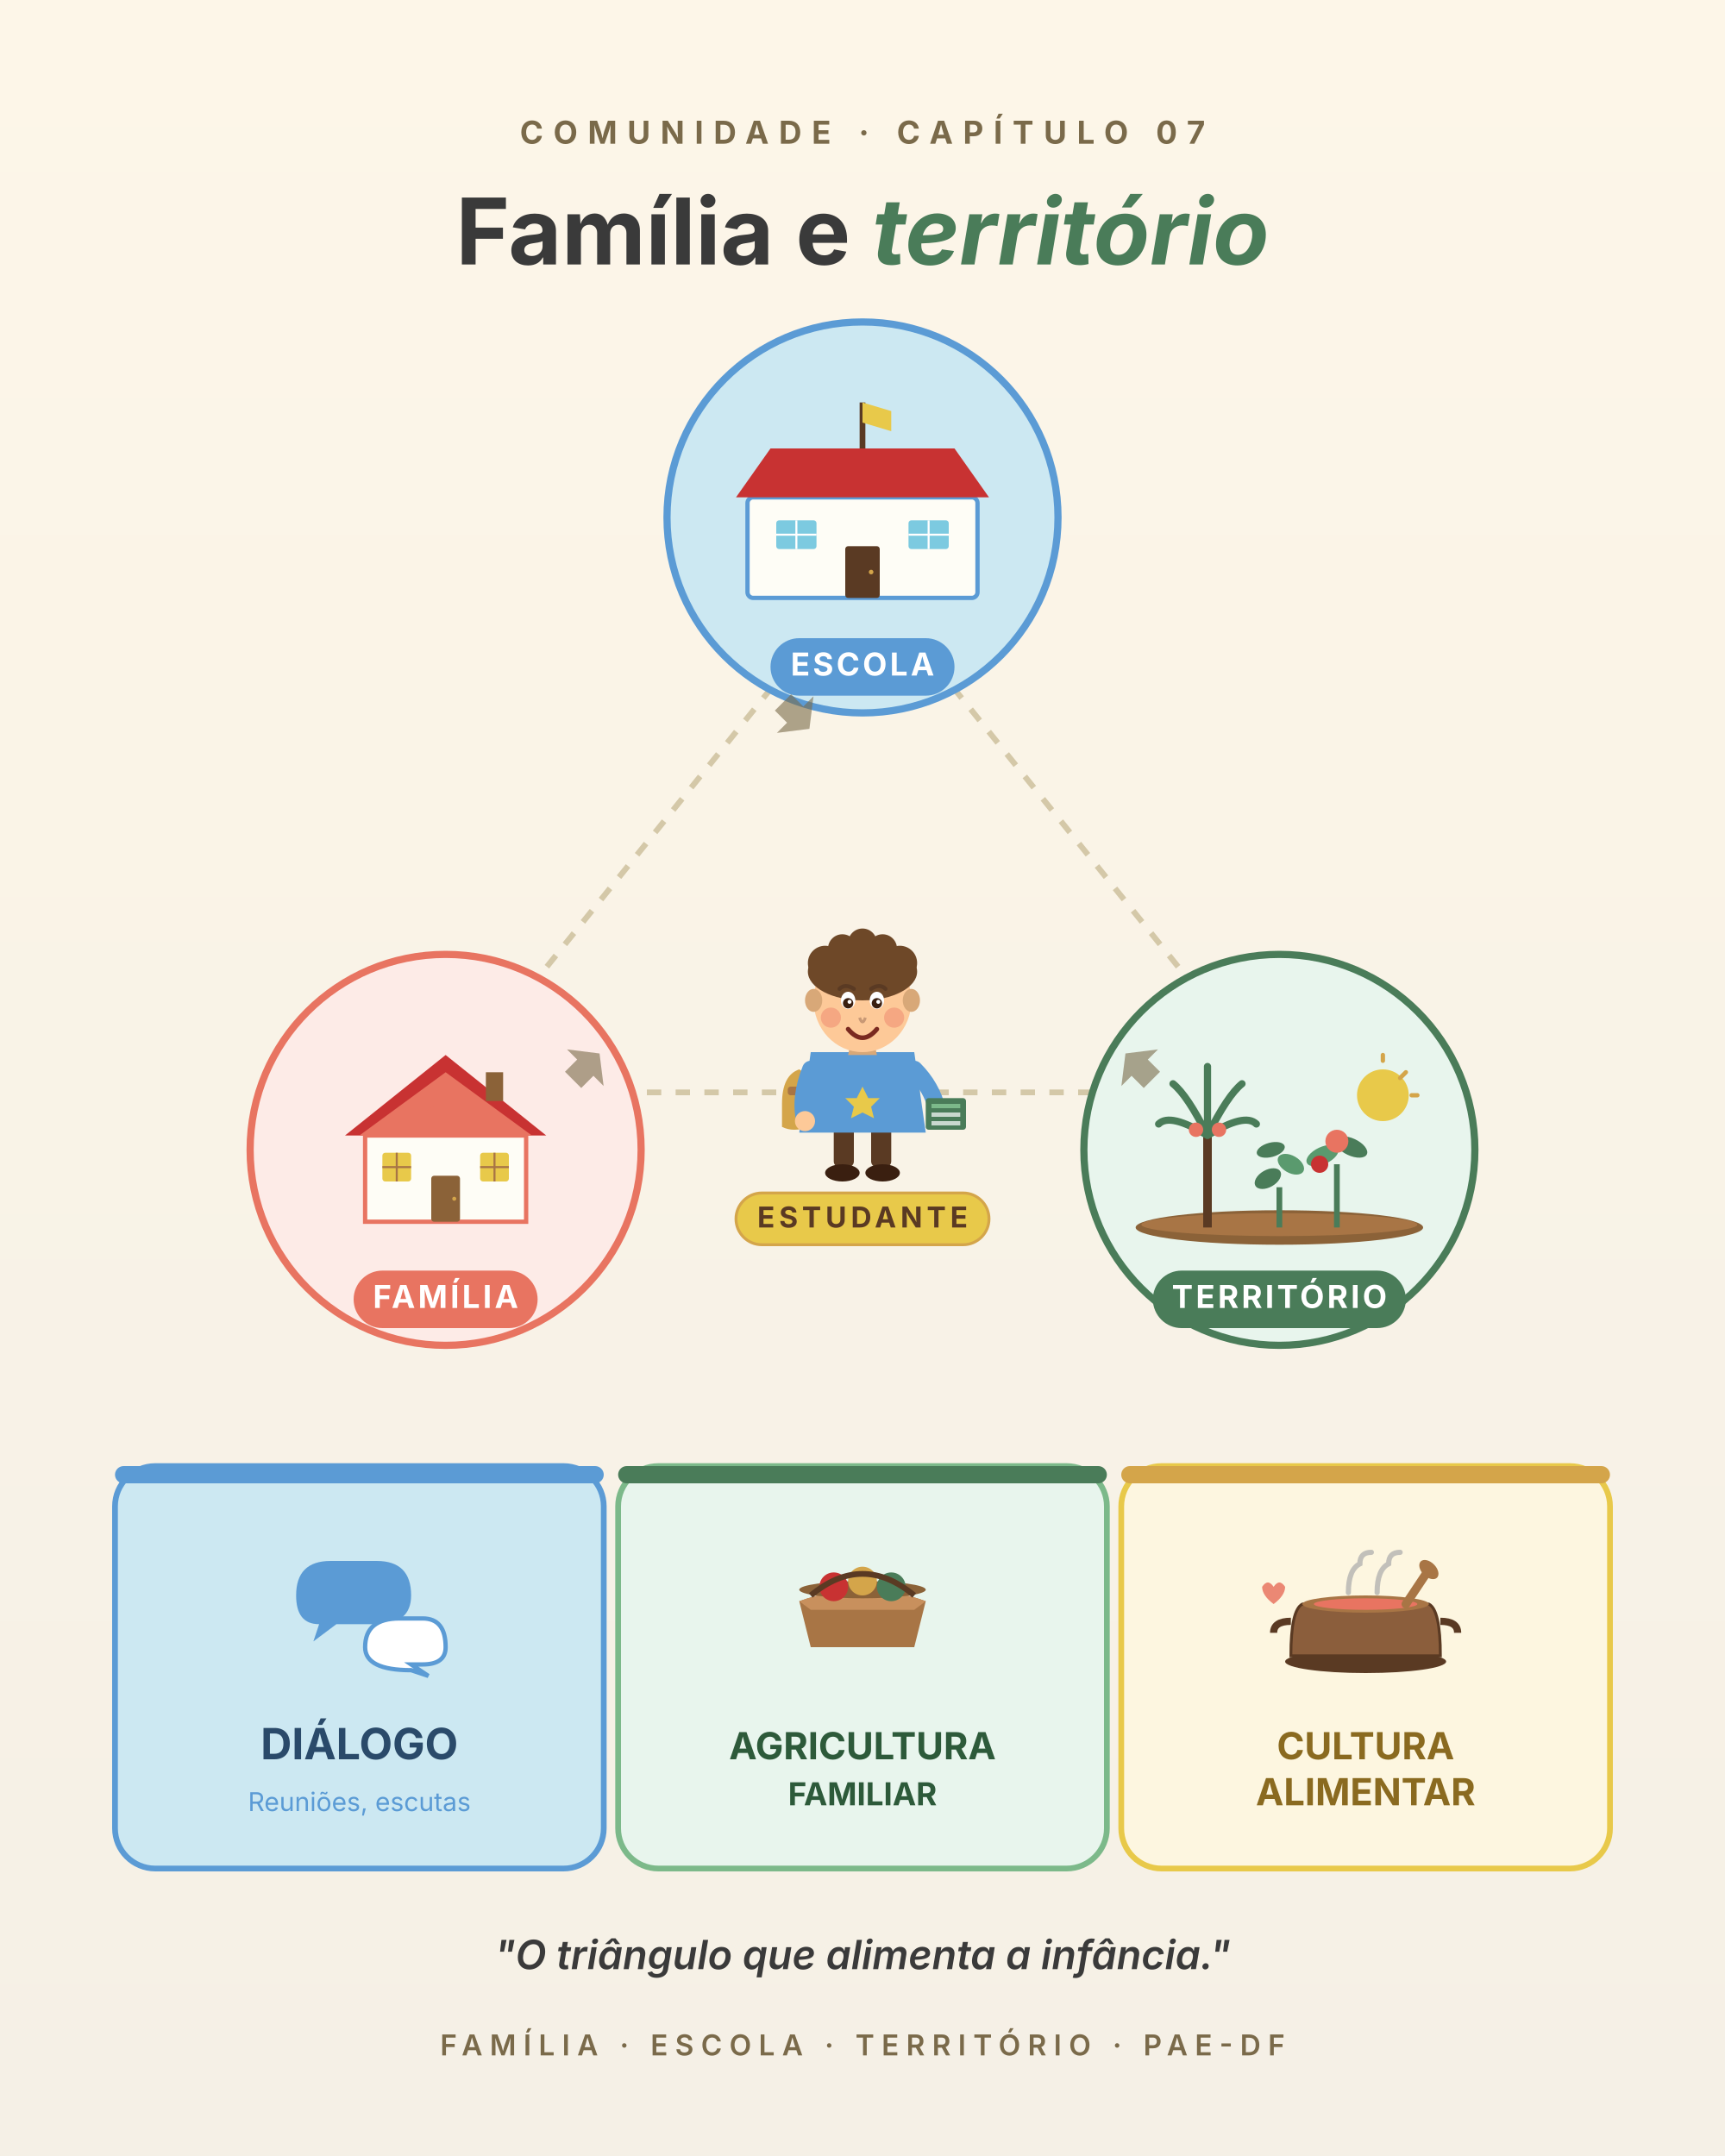
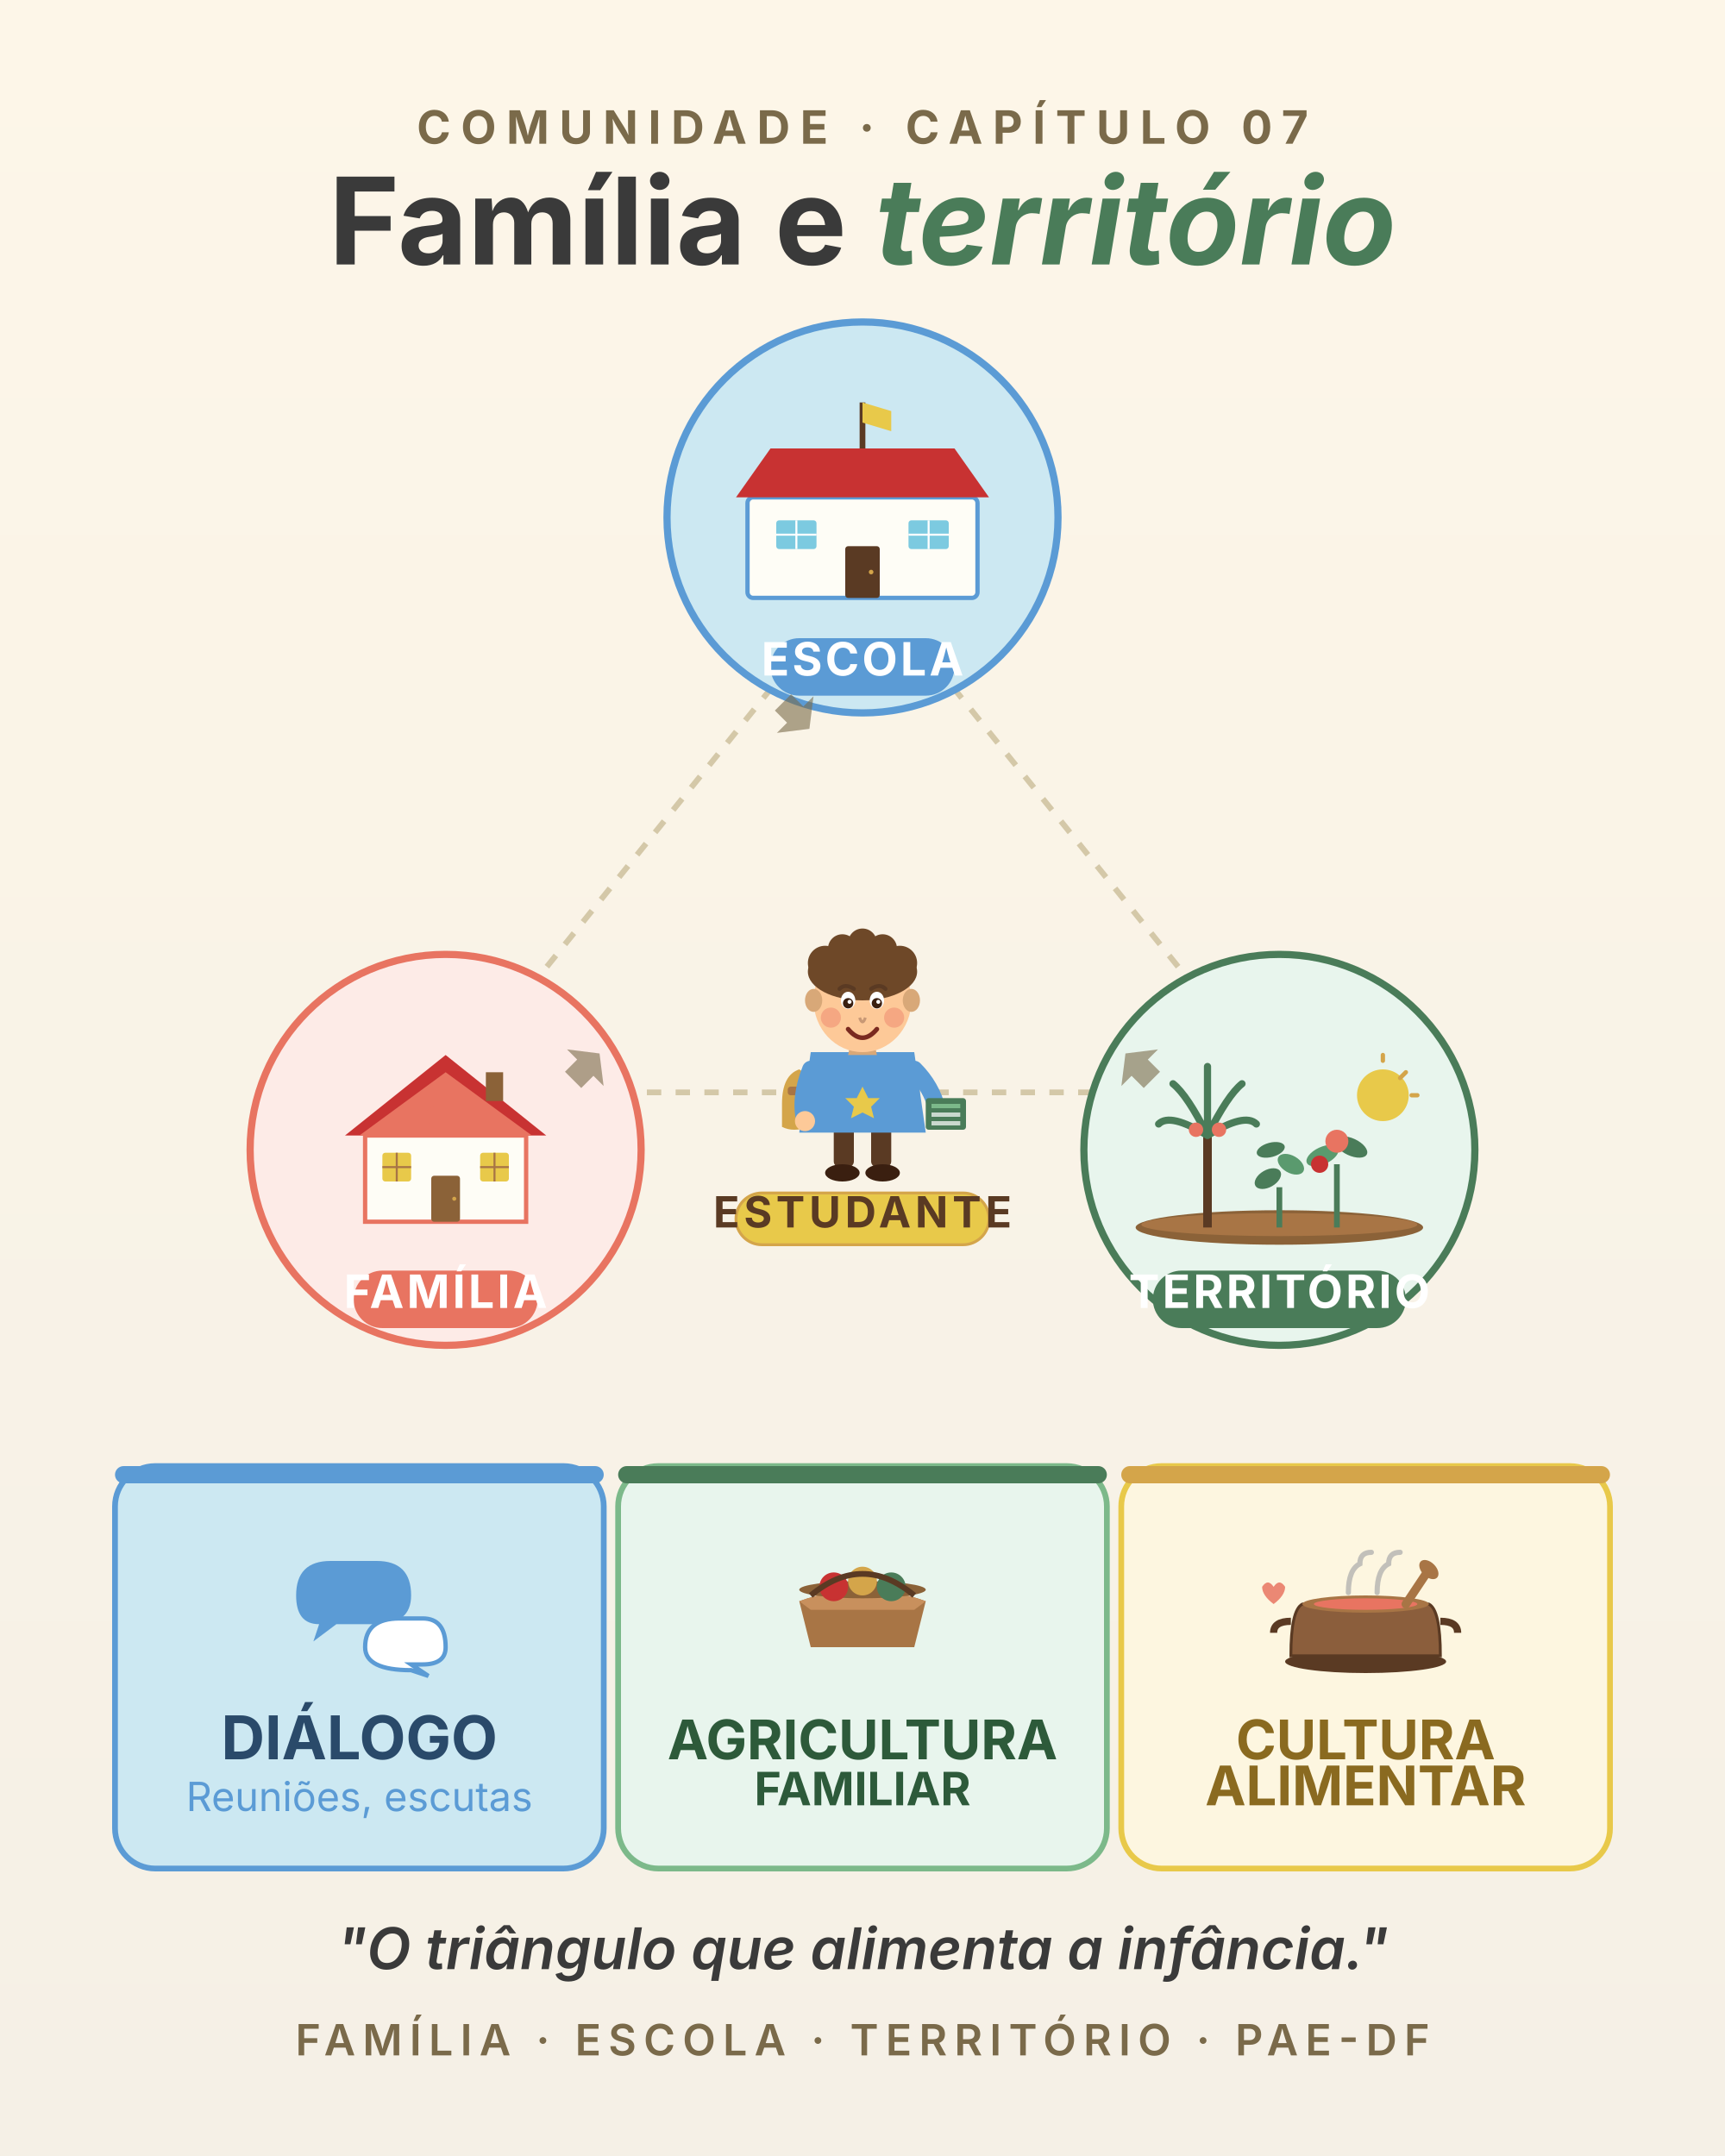
<svg xmlns="http://www.w3.org/2000/svg" viewBox="0 0 600 750">
  <defs>
    <linearGradient id="bg-fam" x1="0" x2="0" y1="0" y2="1">
      <stop offset="0" stop-color="#fdf6e8" />
      <stop offset="1" stop-color="#f5f0e6" />
    </linearGradient>
    <linearGradient id="ceu-fam" x1="0" x2="0" y1="0" y2="1">
      <stop offset="0" stop-color="#cce8f2" />
      <stop offset="1" stop-color="#fdf6e8" />
    </linearGradient>
    <linearGradient id="terra-fam" x1="0" x2="0" y1="0" y2="1">
      <stop offset="0" stop-color="#E8C94A" />
      <stop offset="1" stop-color="#D4A54A" />
    </linearGradient>
  </defs>
  <rect width="600" height="750" fill="url(#bg-fam)" />
-   <text x="300" y="50" text-anchor="middle" font-family="Inter,sans-serif" font-size="11" font-weight="700" letter-spacing="3.5" fill="#7a6a4a">COMUNIDADE · CAPÍTULO 07</text>
-   <text x="300" y="92" text-anchor="middle" font-family="Inter,sans-serif" font-size="32" font-weight="700" fill="#3a3a3a">Família e <tspan font-style="italic" fill="#4A7C59">território</tspan>
+   <text x="300" y="50" text-anchor="middle" font-family="Inter,sans-serif" font-size="16" font-weight="700" letter-spacing="3.5" fill="#7a6a4a">COMUNIDADE · CAPÍTULO 07</text>
+   <text x="300" y="92" text-anchor="middle" font-family="Inter,sans-serif" font-size="42" font-weight="700" fill="#3a3a3a">Família e <tspan font-style="italic" fill="#4A7C59">território</tspan>
  </text>
  <g stroke="#d4c8a8" stroke-width="2" stroke-dasharray="5,5" fill="none">
    <line x1="300" y1="200" x2="155" y2="380" />
    <line x1="300" y1="200" x2="445" y2="380" />
    <line x1="155" y1="380" x2="445" y2="380" />
  </g>
  <g transform="translate(300,180)">
    <circle cx="0" cy="0" r="68" fill="#cce8f2" stroke="#5b9bd5" stroke-width="2.5" />
    <g transform="translate(0,8)">
      <rect x="-40" y="-15" width="80" height="35" rx="2" fill="#fefdf6" stroke="#5b9bd5" stroke-width="1.5" />
      <path d="M-44 -15 L 44 -15 L 32 -32 L -32 -32 Z" fill="#c83232" />
      <line x1="0" y1="-32" x2="0" y2="-48" stroke="#5a3a23" stroke-width="2" />
      <path d="M0 -48 L 10 -45 L 10 -38 L 0 -41 Z" fill="#E8C94A" />
      <rect x="-6" y="2" width="12" height="18" rx="1" fill="#5a3a23" />
      <circle cx="3" cy="11" r="0.8" fill="#D4A54A" />
      <rect x="-30" y="-7" width="14" height="10" rx="1" fill="#7ccae0" />
      <line x1="-23" y1="-7" x2="-23" y2="3" stroke="#fff" stroke-width="0.7" />
      <line x1="-30" y1="-2" x2="-16" y2="-2" stroke="#fff" stroke-width="0.7" />
      <rect x="16" y="-7" width="14" height="10" rx="1" fill="#7ccae0" />
      <line x1="23" y1="-7" x2="23" y2="3" stroke="#fff" stroke-width="0.7" />
      <line x1="16" y1="-2" x2="30" y2="-2" stroke="#fff" stroke-width="0.7" />
    </g>
    <rect x="-32" y="42" width="64" height="20" rx="10" fill="#5b9bd5" />
-     <text x="0" y="55" text-anchor="middle" font-family="Inter,sans-serif" font-size="11" font-weight="700" fill="#fff" letter-spacing="1">ESCOLA</text>
+     <text x="0" y="55" text-anchor="middle" font-family="Inter,sans-serif" font-size="16" font-weight="700" fill="#fff" letter-spacing="1">ESCOLA</text>
  </g>
  <g transform="translate(155,400)">
    <circle cx="0" cy="0" r="68" fill="#fdebe7" stroke="#E87461" stroke-width="2.5" />
    <g transform="translate(0,5)">
      <path d="M-35 -10 L 0 -38 L 35 -10 Z" fill="#c83232" />
      <path d="M-30 -10 L 0 -32 L 30 -10 Z" fill="#E87461" />
      <rect x="-28" y="-10" width="56" height="30" fill="#fefdf6" stroke="#E87461" stroke-width="1.5" />
      <rect x="14" y="-32" width="6" height="10" fill="#8b6238" />
      <rect x="-5" y="4" width="10" height="16" rx="1" fill="#8b6238" />
      <circle cx="3" cy="12" r="0.7" fill="#D4A54A" />
      <rect x="-22" y="-4" width="10" height="10" rx="1" fill="#E8C94A" />
      <line x1="-17" y1="-4" x2="-17" y2="6" stroke="#a87545" stroke-width="0.7" />
      <line x1="-22" y1="1" x2="-12" y2="1" stroke="#a87545" stroke-width="0.7" />
      <rect x="12" y="-4" width="10" height="10" rx="1" fill="#E8C94A" />
      <line x1="17" y1="-4" x2="17" y2="6" stroke="#a87545" stroke-width="0.7" />
      <line x1="12" y1="1" x2="22" y2="1" stroke="#a87545" stroke-width="0.7" />
      <path d="M0 -18 Q -4 -22 -7 -18 Q -7 -14 0 -10 Q 7 -14 7 -18 Q 4 -22 0 -18 Z" fill="#E87461" />
    </g>
    <rect x="-32" y="42" width="64" height="20" rx="10" fill="#E87461" />
-     <text x="0" y="55" text-anchor="middle" font-family="Inter,sans-serif" font-size="11" font-weight="700" fill="#fff" letter-spacing="1">FAMÍLIA</text>
+     <text x="0" y="55" text-anchor="middle" font-family="Inter,sans-serif" font-size="16" font-weight="700" fill="#fff" letter-spacing="1">FAMÍLIA</text>
  </g>
  <g transform="translate(445,400)">
    <circle cx="0" cy="0" r="68" fill="#e8f5ed" stroke="#4A7C59" stroke-width="2.5" />
    <g transform="translate(0,5)">
      <ellipse cx="0" cy="22" rx="50" ry="6" fill="#8b6238" />
      <ellipse cx="0" cy="21" rx="48" ry="4" fill="#a87545" />
      <line x1="-25" y1="22" x2="-25" y2="-10" stroke="#5a3a23" stroke-width="3" />
      <path d="M-25 -10 Q -38 -18 -42 -14 M -25 -10 Q -12 -18 -8 -14 M -25 -10 Q -32 -24 -37 -28 M -25 -10 Q -18 -24 -13 -28 M -25 -10 Q -25 -28 -25 -34" stroke="#4A7C59" stroke-width="2.5" fill="none" stroke-linecap="round" />
      <circle cx="-29" cy="-12" r="2.5" fill="#E87461" />
      <circle cx="-21" cy="-12" r="2.5" fill="#E87461" />
      <line x1="0" y1="22" x2="0" y2="8" stroke="#4A7C59" stroke-width="2" />
      <ellipse cx="-4" cy="5" rx="5" ry="3" fill="#4A7C59" transform="rotate(-30 -4 5)" />
      <ellipse cx="4" cy="0" rx="5" ry="3" fill="#5A9A6E" transform="rotate(30 4 0)" />
      <ellipse cx="-3" cy="-5" rx="5" ry="2.5" fill="#4A7C59" transform="rotate(-15 -3 -5)" />
      <line x1="20" y1="22" x2="20" y2="0" stroke="#4A7C59" stroke-width="2" />
      <ellipse cx="15" cy="-3" rx="6" ry="3" fill="#5A9A6E" transform="rotate(-25 15 -3)" />
      <ellipse cx="25" cy="-6" rx="6" ry="3" fill="#4A7C59" transform="rotate(25 25 -6)" />
      <circle cx="20" cy="-8" r="4" fill="#E87461" />
      <circle cx="14" cy="0" r="3" fill="#c83232" />
      <circle cx="36" cy="-24" r="9" fill="#E8C94A" />
      <g stroke="#D4A54A" stroke-width="1.5" stroke-linecap="round">
        <line x1="36" y1="-38" x2="36" y2="-36" />
        <line x1="48" y1="-24" x2="46" y2="-24" />
        <line x1="44" y1="-32" x2="42" y2="-30" />
      </g>
    </g>
    <rect x="-44" y="42" width="88" height="20" rx="10" fill="#4A7C59" />
-     <text x="0" y="55" text-anchor="middle" font-family="Inter,sans-serif" font-size="11" font-weight="700" fill="#fff" letter-spacing="1">TERRITÓRIO</text>
+     <text x="0" y="55" text-anchor="middle" font-family="Inter,sans-serif" font-size="16" font-weight="700" fill="#fff" letter-spacing="1">TERRITÓRIO</text>
  </g>
  <g transform="translate(300,360)">
    <rect x="-10" y="32" width="7" height="14" rx="2" fill="#5a3a23" />
    <rect x="3" y="32" width="7" height="14" rx="2" fill="#5a3a23" />
    <ellipse cx="-7" cy="48" rx="6" ry="3" fill="#3a1f10" />
    <ellipse cx="7" cy="48" rx="6" ry="3" fill="#3a1f10" />
    <path d="M-18 6 L 18 6 L 22 34 L -22 34 Z" fill="#5b9bd5" />
    <path d="M0 18 L 2 22 L 6 22 L 3 25 L 4 29 L 0 27 L -4 29 L -3 25 L -6 22 L -2 22 Z" fill="#E8C94A" />
    <path d="M-22 12 Q -28 14 -28 24 L -28 32 Q -24 34 -19 32 L -19 14 Z" fill="#D4A54A" />
    <rect x="-26" y="18" width="5" height="3" rx="1" fill="#a87545" />
    <path d="M-18 12 Q -22 22 -20 30" stroke="#5b9bd5" stroke-width="6" fill="none" stroke-linecap="round" />
    <circle cx="-20" cy="30" r="3.5" fill="#fdc998" />
    <path d="M18 12 Q 24 18 26 26" stroke="#5b9bd5" stroke-width="6" fill="none" stroke-linecap="round" />
    <circle cx="26" cy="26" r="3.5" fill="#fdc998" />
    <rect x="22" y="22" width="14" height="11" rx="1" fill="#4A7C59" />
    <rect x="24" y="24" width="10" height="1.5" fill="#7CB98A" />
    <rect x="24" y="27" width="10" height="1.5" fill="#fff" opacity="0.7" />
    <rect x="24" y="30" width="10" height="1.5" fill="#fff" opacity="0.7" />
    <path d="M-4 2 L 4 2 L 5 7 L -5 7 Z" fill="#d8a878" />
    <ellipse cx="0" cy="-12" rx="17" ry="18" fill="#fdc998" />
    <ellipse cx="-17" cy="-12" rx="3" ry="4" fill="#d8a878" />
    <ellipse cx="17" cy="-12" rx="3" ry="4" fill="#d8a878" />
    <ellipse cx="0" cy="-22" rx="19" ry="10" fill="#6e4828" />
    <circle cx="-13" cy="-25" r="6" fill="#6e4828" />
    <circle cx="13" cy="-25" r="6" fill="#6e4828" />
    <circle cx="-7" cy="-30" r="5" fill="#6e4828" />
    <circle cx="7" cy="-30" r="5" fill="#6e4828" />
    <circle cx="0" cy="-32" r="5" fill="#6e4828" />
    <path d="M-8 -16 Q -6 -18 -3 -16" stroke="#5a3a23" stroke-width="1.4" fill="none" stroke-linecap="round" />
    <path d="M3 -16 Q 6 -18 8 -16" stroke="#5a3a23" stroke-width="1.4" fill="none" stroke-linecap="round" />
    <ellipse cx="-5" cy="-12" rx="2.5" ry="3" fill="#fff" />
    <ellipse cx="5" cy="-12" rx="2.5" ry="3" fill="#fff" />
    <circle cx="-5" cy="-11" r="1.8" fill="#3a1f10" />
    <circle cx="5" cy="-11" r="1.8" fill="#3a1f10" />
    <circle cx="-4.5" cy="-11.5" r="0.7" fill="#fff" />
    <circle cx="5.5" cy="-11.5" r="0.7" fill="#fff" />
    <circle cx="-11" cy="-6" r="3.5" fill="#E87461" opacity="0.4" />
    <circle cx="11" cy="-6" r="3.5" fill="#E87461" opacity="0.4" />
    <path d="M-1 -6 Q 0 -3 1 -6" stroke="#c89875" stroke-width="1" fill="none" />
    <path d="M-5 -2 Q 0 4 5 -2" stroke="#7a2a20" stroke-width="1.6" fill="none" stroke-linecap="round" />
    <rect x="-44" y="55" width="88" height="18" rx="9" fill="#E8C94A" stroke="#D4A54A" stroke-width="1" />
-     <text x="0" y="67" text-anchor="middle" font-family="Inter,sans-serif" font-size="10" font-weight="700" fill="#5a3a23" letter-spacing="1.5">ESTUDANTE</text>
+     <text x="0" y="67" text-anchor="middle" font-family="Inter,sans-serif" font-size="15" font-weight="700" fill="#5a3a23" letter-spacing="1.5">ESTUDANTE</text>
  </g>
  <g fill="#7a6a4a" opacity="0.6">
    <path d="M278 245 L 287 252 L 282 252 L 282 258 L 274 258 L 274 252 L 269 252 Z" transform="rotate(135 278 250)" />
    <path d="M205 365 L 214 372 L 209 372 L 209 378 L 201 378 L 201 372 L 196 372 Z" transform="rotate(45 205 370)" />
    <path d="M395 365 L 404 372 L 399 372 L 399 378 L 391 378 L 391 372 L 386 372 Z" transform="rotate(-45 395 370)" />
  </g>
  <g transform="translate(40,510)">
    <g transform="translate(0,0)">
      <rect x="0" y="0" width="170" height="140" rx="14" fill="#cce8f2" stroke="#5b9bd5" stroke-width="2" />
      <rect x="0" y="0" width="170" height="6" rx="3" fill="#5b9bd5" />
      <g transform="translate(85,55)">
        <path d="M-22 -10 Q -22 -22 -10 -22 L 6 -22 Q 18 -22 18 -10 Q 18 0 6 0 L -8 0 L -16 6 L -14 0 Q -22 0 -22 -10 Z" fill="#5b9bd5" />
        <path d="M2 8 Q 2 -2 14 -2 L 22 -2 Q 30 -2 30 8 Q 30 14 22 14 L 18 14 L 24 18 L 18 16 Q 2 16 2 8 Z" fill="#fff" stroke="#5b9bd5" stroke-width="1.5" />
      </g>
-       <text x="85" y="102" text-anchor="middle" font-family="Inter,sans-serif" font-size="15" font-weight="700" fill="#2a4a6a">DIÁLOGO</text>
-       <text x="85" y="120" text-anchor="middle" font-family="Inter,sans-serif" font-size="9" fill="#5b9bd5">Reuniões, escutas</text>
+       <text x="85" y="102" text-anchor="middle" font-family="Inter,sans-serif" font-size="21" font-weight="700" fill="#2a4a6a">DIÁLOGO</text>
+       <text x="85" y="120" text-anchor="middle" font-family="Inter,sans-serif" font-size="14" fill="#5b9bd5">Reuniões, escutas</text>
    </g>
    <g transform="translate(175,0)">
      <rect x="0" y="0" width="170" height="140" rx="14" fill="#e8f5ed" stroke="#7CB98A" stroke-width="2" />
      <rect x="0" y="0" width="170" height="6" rx="3" fill="#4A7C59" />
      <g transform="translate(85,55)">
        <path d="M-22 -8 Q 0 -16 22 -8 L 18 8 L -18 8 Z" fill="#a87545" />
        <path d="M-22 -8 Q 0 -16 22 -8 L 18 -5 L -18 -5 Z" fill="#c8905d" />
        <ellipse cx="0" cy="-12" rx="22" ry="3" fill="#8b6238" />
        <circle cx="-10" cy="-13" r="5" fill="#c83232" />
        <circle cx="0" cy="-15" r="5" fill="#D4A54A" />
        <circle cx="10" cy="-13" r="5" fill="#4A7C59" />
        <path d="M-18 -10 Q 0 -25 18 -10" stroke="#5a3a23" stroke-width="2" fill="none" />
      </g>
-       <text x="85" y="102" text-anchor="middle" font-family="Inter,sans-serif" font-size="13" font-weight="700" fill="#2d5a3a">AGRICULTURA</text>
-       <text x="85" y="118" text-anchor="middle" font-family="Inter,sans-serif" font-size="11" font-weight="700" fill="#2d5a3a">FAMILIAR</text>
+       <text x="85" y="102" text-anchor="middle" font-family="Inter,sans-serif" font-size="19" font-weight="700" fill="#2d5a3a">AGRICULTURA</text>
+       <text x="85" y="118" text-anchor="middle" font-family="Inter,sans-serif" font-size="16" font-weight="700" fill="#2d5a3a">FAMILIAR</text>
    </g>
    <g transform="translate(350,0)">
      <rect x="0" y="0" width="170" height="140" rx="14" fill="#fdf6e0" stroke="#E8C94A" stroke-width="2" />
      <rect x="0" y="0" width="170" height="6" rx="3" fill="#D4A54A" />
      <g transform="translate(85,58)">
        <ellipse cx="0" cy="10" rx="28" ry="4" fill="#5a3a23" />
        <path d="M-26 8 Q -26 -8 -22 -10 L 22 -10 Q 26 -8 26 8 Z" fill="#8B5E3C" />
        <path d="M-26 8 Q -26 -8 -22 -10 L 22 -10 Q 26 -8 26 8 Z" fill="none" stroke="#5a3a23" stroke-width="1" />
        <path d="M-26 -4 Q -32 -4 -32 0" stroke="#5a3a23" stroke-width="2.5" fill="none" />
        <path d="M26 -4 Q 32 -4 32 0" stroke="#5a3a23" stroke-width="2.5" fill="none" />
        <ellipse cx="0" cy="-10" rx="22" ry="3" fill="#a87545" />
        <ellipse cx="0" cy="-10" rx="18" ry="2" fill="#E87461" />
        <line x1="14" y1="-10" x2="22" y2="-22" stroke="#a87545" stroke-width="3" stroke-linecap="round" />
        <ellipse cx="22" cy="-22" rx="4" ry="2.5" fill="#a87545" transform="rotate(45 22 -22)" />
        <path d="M-6 -14 Q -6 -22 -2 -24 Q -2 -28 2 -28" stroke="#aaa" stroke-width="1.8" fill="none" stroke-linecap="round" opacity="0.7" />
        <path d="M4 -14 Q 4 -22 8 -24 Q 8 -28 12 -28" stroke="#aaa" stroke-width="1.8" fill="none" stroke-linecap="round" opacity="0.7" />
        <path d="M-32 -16 Q -34 -19 -36 -16 Q -36 -13 -32 -10 Q -28 -13 -28 -16 Q -30 -19 -32 -16 Z" fill="#E87461" opacity="0.85" />
      </g>
-       <text x="85" y="102" text-anchor="middle" font-family="Inter,sans-serif" font-size="13" font-weight="700" fill="#8a6a20">CULTURA</text>
-       <text x="85" y="118" text-anchor="middle" font-family="Inter,sans-serif" font-size="13" font-weight="700" fill="#8a6a20">ALIMENTAR</text>
+       <text x="85" y="102" text-anchor="middle" font-family="Inter,sans-serif" font-size="19" font-weight="700" fill="#8a6a20">CULTURA</text>
+       <text x="85" y="118" text-anchor="middle" font-family="Inter,sans-serif" font-size="19" font-weight="700" fill="#8a6a20">ALIMENTAR</text>
    </g>
  </g>
-   <text x="300" y="685" text-anchor="middle" font-family="Inter,sans-serif" font-size="14" font-weight="600" fill="#3a3a3a" font-style="italic">"O triângulo que alimenta a infância."</text>
-   <text x="300" y="715" text-anchor="middle" font-family="Inter,sans-serif" font-size="10" font-weight="600" letter-spacing="2.5" fill="#7a6a4a">FAMÍLIA · ESCOLA · TERRITÓRIO · PAE-DF</text>
+   <text x="300" y="685" text-anchor="middle" font-family="Inter,sans-serif" font-size="20" font-weight="600" fill="#3a3a3a" font-style="italic">"O triângulo que alimenta a infância."</text>
+   <text x="300" y="715" text-anchor="middle" font-family="Inter,sans-serif" font-size="15" font-weight="600" letter-spacing="2.5" fill="#7a6a4a">FAMÍLIA · ESCOLA · TERRITÓRIO · PAE-DF</text>
</svg>
